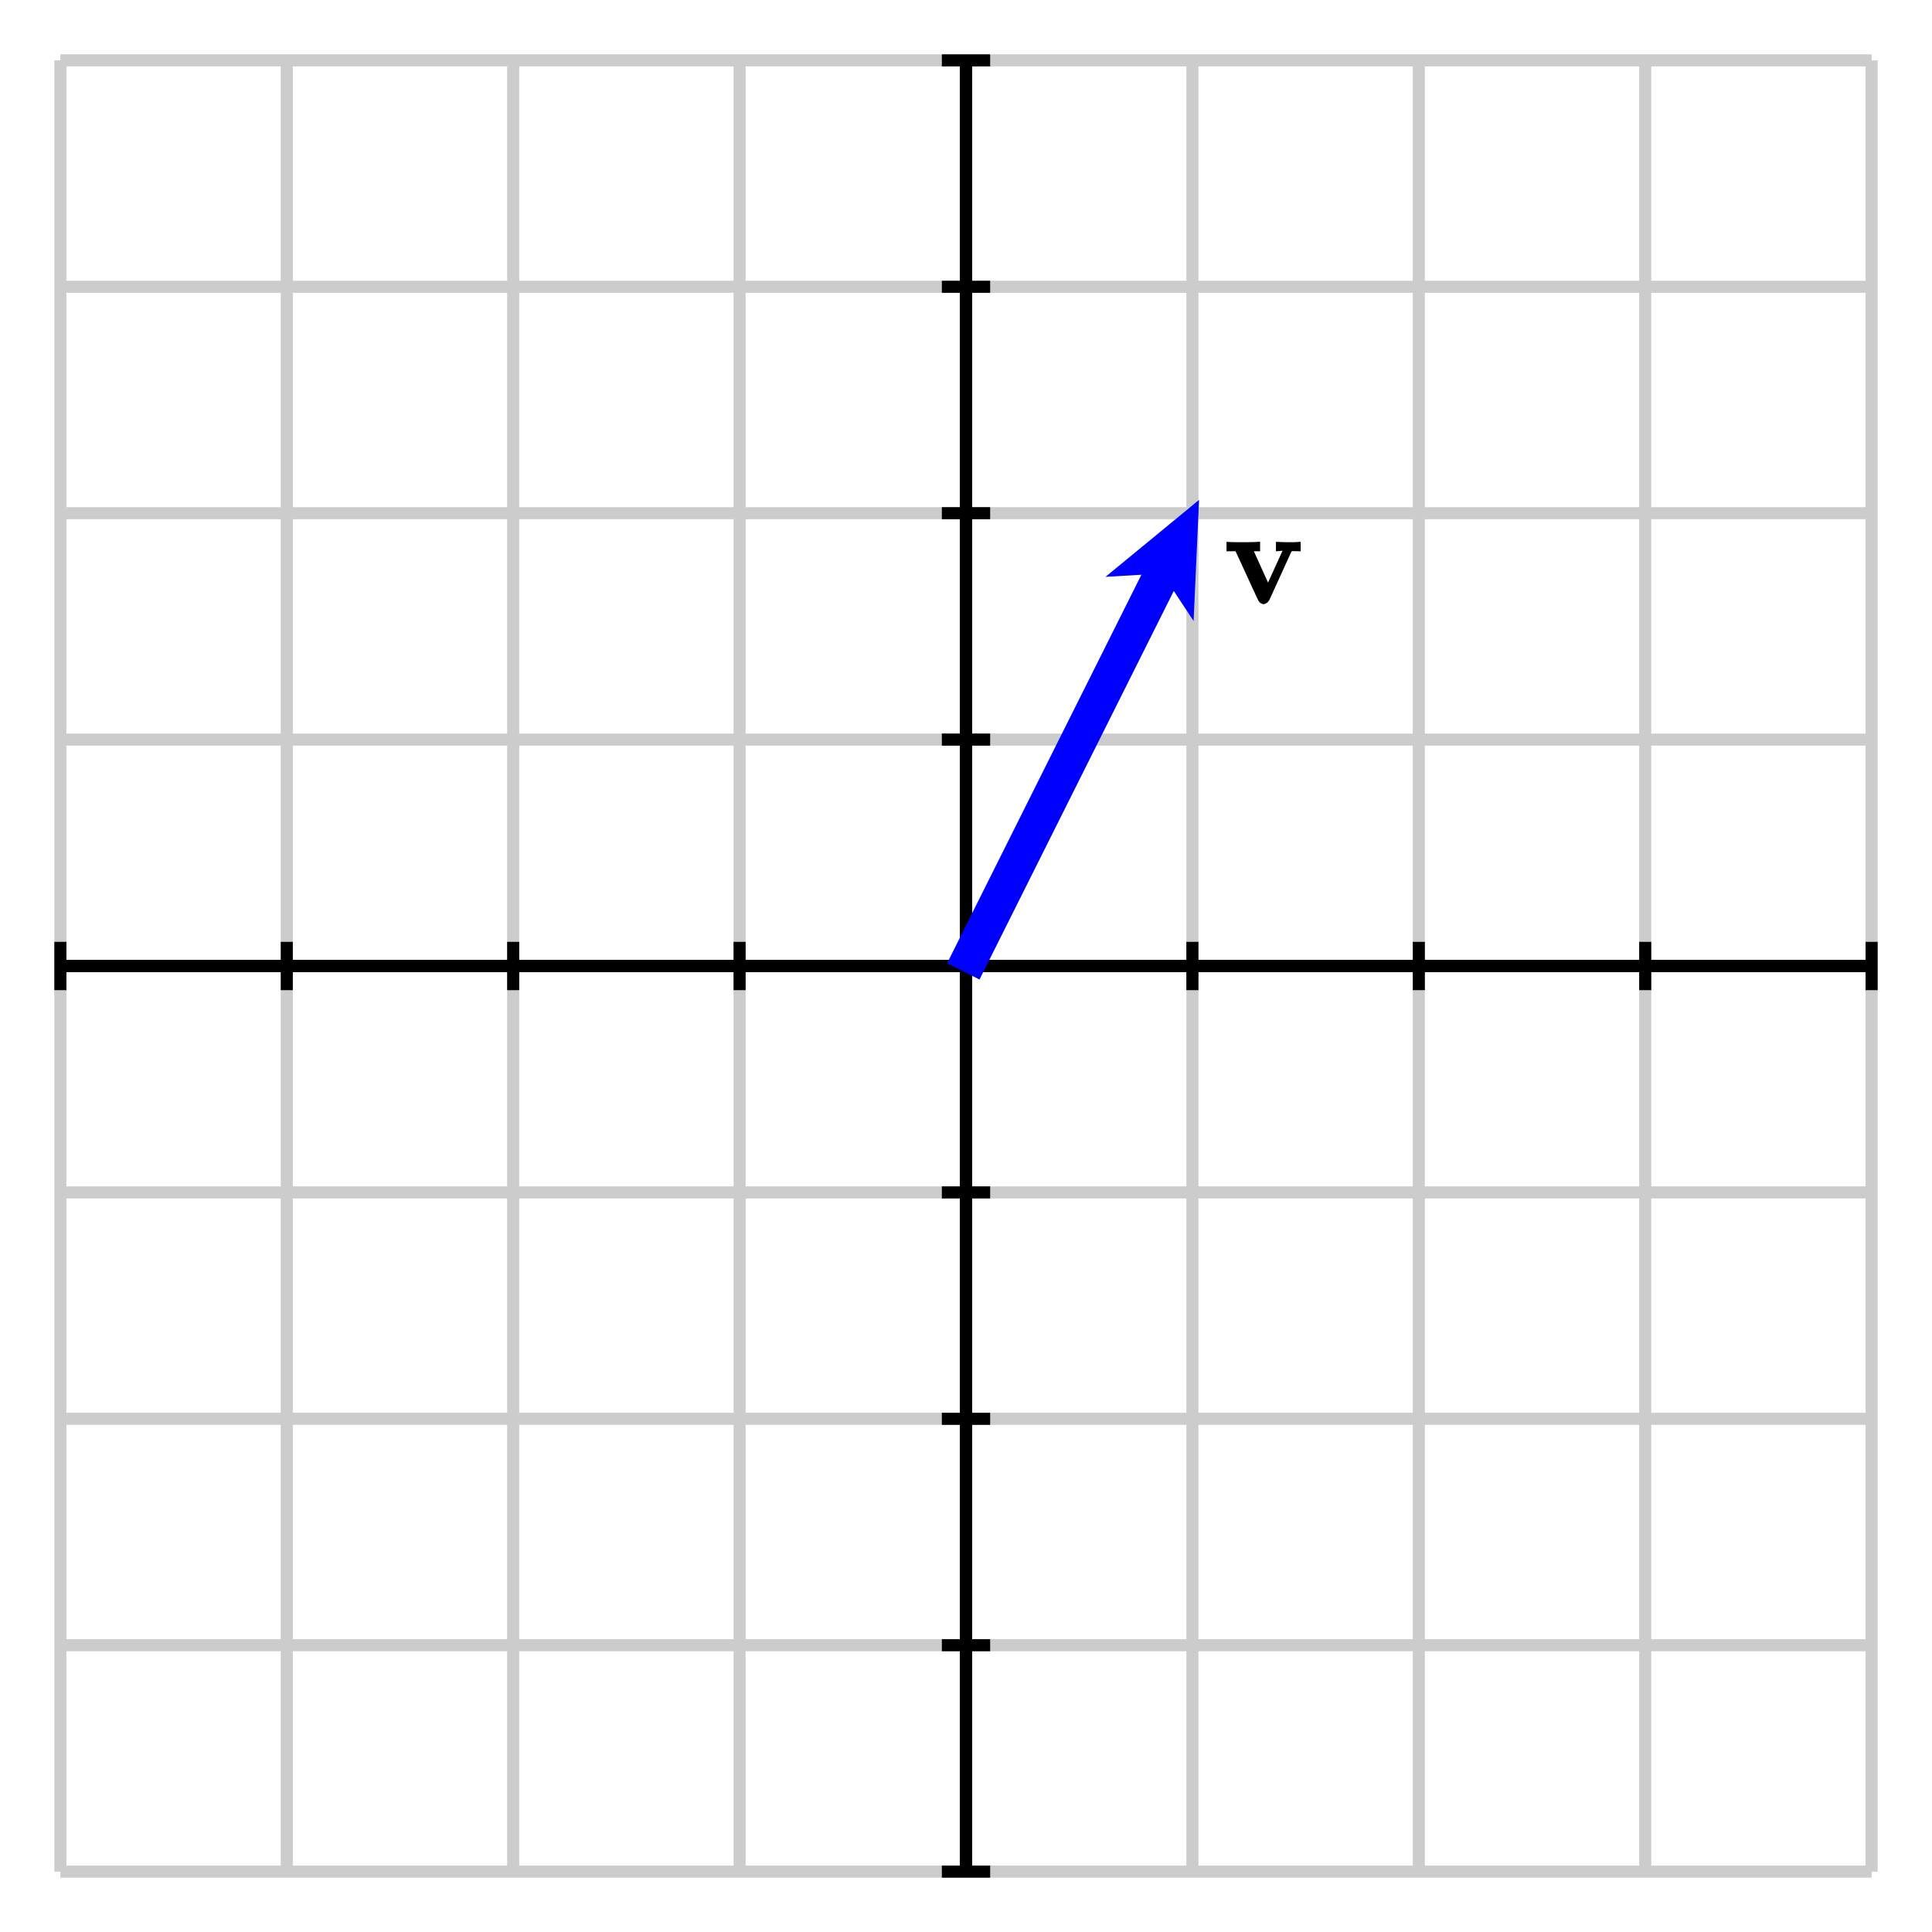
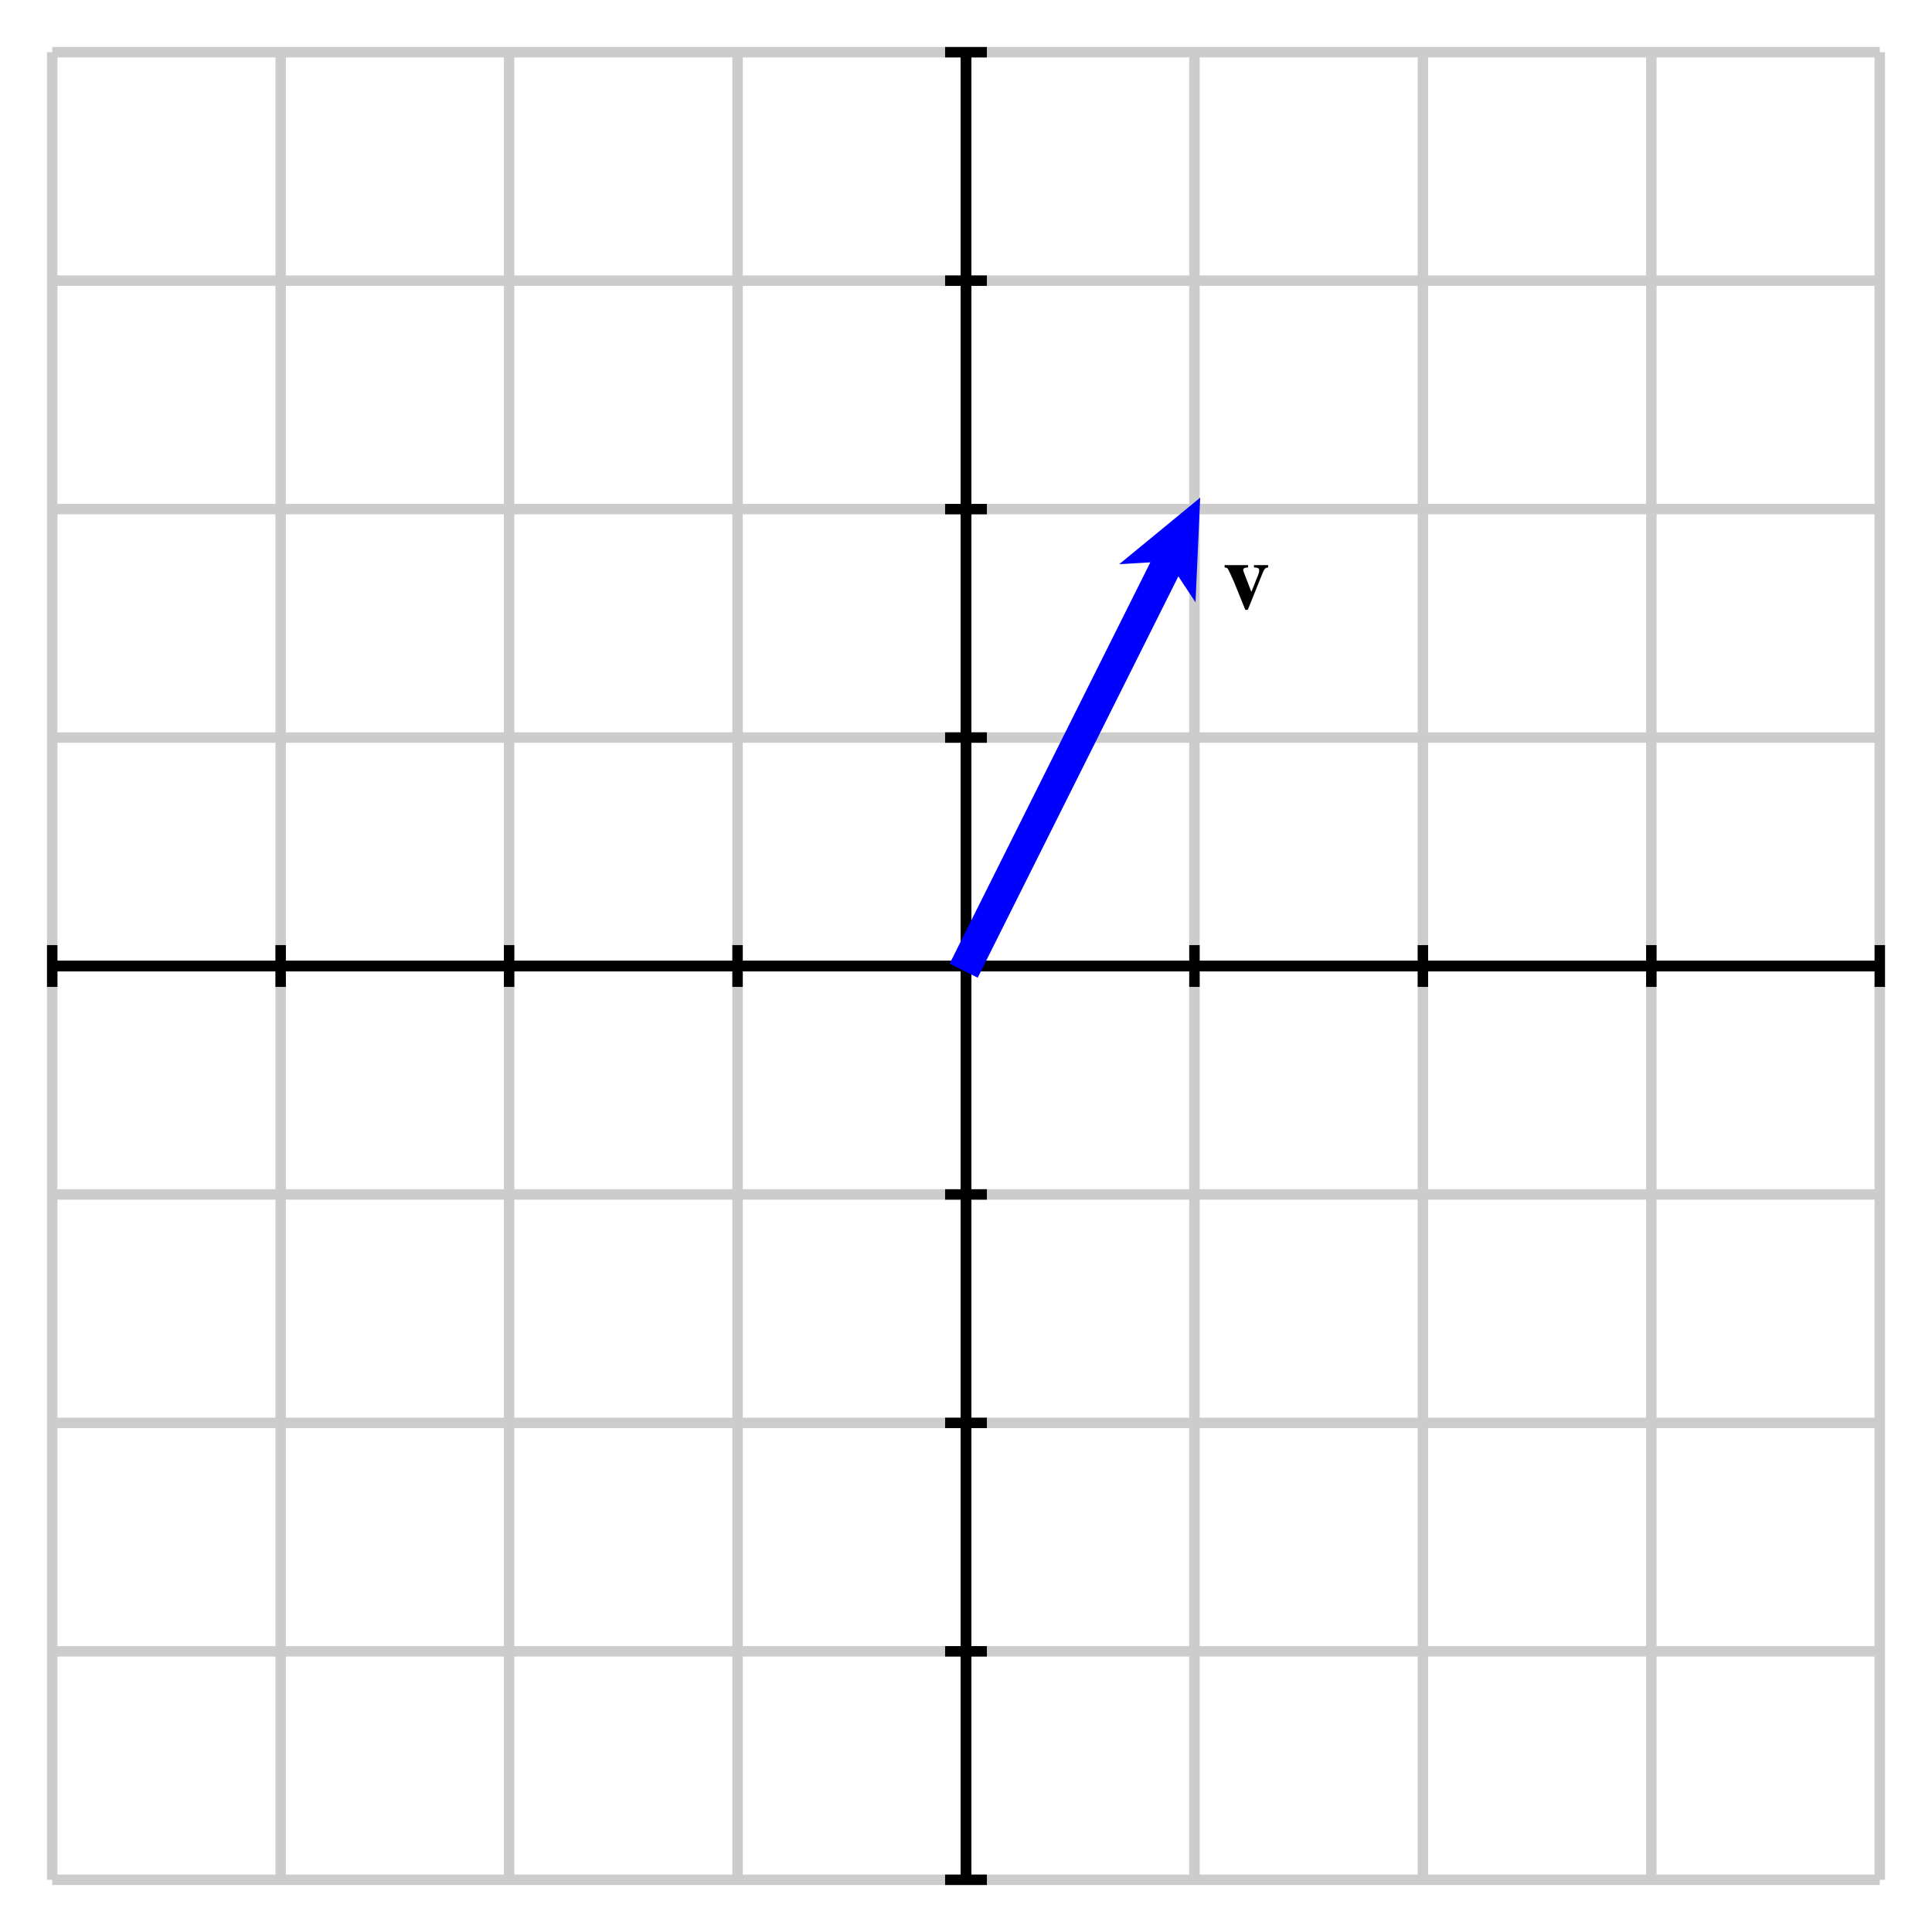
- <svg xmlns="http://www.w3.org/2000/svg" xmlns:xlink="http://www.w3.org/1999/xlink" width="160pt" height="160pt" viewBox="0 0 160 160" version="1.1">
+ <svg xmlns="http://www.w3.org/2000/svg" xmlns:xlink="http://www.w3.org/1999/xlink" width="185pt" height="185pt" viewBox="0 0 185 185" version="1.1">
  <defs>
    <g>
      <symbol overflow="visible" id="glyph0-0">
        <path style="stroke:none;" d="" />
      </symbol>
      <symbol overflow="visible" id="glyph0-1">
-         <path style="stroke:none;" d="M 5.469 -4.234 C 5.547 -4.391 5.469 -4.328 6.266 -4.328 L 6.266 -5.109 C 5.75 -5.078 5.734 -5.078 5.297 -5.078 C 5 -5.078 4.984 -5.078 4.219 -5.109 L 4.219 -4.328 C 4.656 -4.328 4.75 -4.422 4.75 -4.344 C 4.75 -4.344 4.797 -4.438 4.844 -4.547 L 3.562 -1.734 L 2.391 -4.328 L 2.906 -4.328 L 2.906 -5.125 C 2.531 -5.078 1.766 -5.078 1.484 -5.078 C 1.172 -5.078 0.547 -5.078 0.125 -5.109 L 0.125 -4.328 L 0.875 -4.328 L 2.703 -0.359 C 2.797 -0.156 2.953 0.047 3.203 0.047 C 3.375 0.047 3.594 -0.125 3.688 -0.328 Z M 5.469 -4.234 " />
+         <path style="stroke:none;" d="M 4.359 -4.156 L 3 -4.156 L 3 -3.938 C 3.391 -3.922 3.5 -3.859 3.5 -3.641 C 3.5 -3.531 3.469 -3.391 3.406 -3.234 L 2.75 -1.594 L 2.047 -3.422 C 1.984 -3.594 1.969 -3.641 1.969 -3.703 C 1.969 -3.828 2.047 -3.891 2.281 -3.922 C 2.297 -3.922 2.359 -3.922 2.438 -3.938 L 2.438 -4.156 L 0.188 -4.156 L 0.188 -3.938 C 0.391 -3.906 0.453 -3.875 0.5 -3.797 C 0.516 -3.812 0.938 -2.906 1.094 -2.531 L 2.172 0.125 L 2.406 0.125 L 3.844 -3.438 C 4.016 -3.828 4.094 -3.906 4.359 -3.938 Z M 4.359 -4.156 " />
      </symbol>
    </g>
  </defs>
  <g id="surface1">
-     <path style="fill:none;stroke-width:10;stroke-linecap:butt;stroke-linejoin:miter;stroke:rgb(80.077%,80.077%,80.077%);stroke-opacity:1;stroke-miterlimit:10;" d="M 50 50 L 50 1550 M 237.5 50 L 237.5 1550 M 425 50 L 425 1550 M 612.5 50 L 612.5 1550 M 800 50 L 800 1550 M 987.5 50 L 987.5 1550 M 1175 50 L 1175 1550 M 1362.5 50 L 1362.5 1550 M 1550 50 L 1550 1550 M 50 50 L 1550 50 M 50 237.5 L 1550 237.5 M 50 425 L 1550 425 M 50 612.5 L 1550 612.5 M 50 800 L 1550 800 M 50 987.5 L 1550 987.5 M 50 1175 L 1550 1175 M 50 1362.5 L 1550 1362.5 M 50 1550 L 1550 1550 " transform="matrix(0.1,0,0,-0.1,0,160)" />
-     <path style="fill:none;stroke-width:10;stroke-linecap:butt;stroke-linejoin:miter;stroke:rgb(0%,0%,0%);stroke-opacity:1;stroke-miterlimit:10;" d="M 50 800 L 1550 800 M 800 50 L 800 1550 " transform="matrix(0.1,0,0,-0.1,0,160)" />
-     <path style="fill:none;stroke-width:10;stroke-linecap:butt;stroke-linejoin:miter;stroke:rgb(0%,0%,0%);stroke-opacity:1;stroke-miterlimit:10;" d="M 50 800 L 1550 800 M 800 50 L 800 1550 M 50 780 L 50 820 " transform="matrix(0.1,0,0,-0.1,0,160)" />
-     <path style="fill:none;stroke-width:10;stroke-linecap:butt;stroke-linejoin:miter;stroke:rgb(0%,0%,0%);stroke-opacity:1;stroke-miterlimit:10;" d="M 50 800 L 1550 800 M 800 50 L 800 1550 M 237.5 780 L 237.5 820 " transform="matrix(0.1,0,0,-0.1,0,160)" />
-     <path style="fill:none;stroke-width:10;stroke-linecap:butt;stroke-linejoin:miter;stroke:rgb(0%,0%,0%);stroke-opacity:1;stroke-miterlimit:10;" d="M 50 800 L 1550 800 M 800 50 L 800 1550 M 425 780 L 425 820 " transform="matrix(0.1,0,0,-0.1,0,160)" />
-     <path style="fill:none;stroke-width:10;stroke-linecap:butt;stroke-linejoin:miter;stroke:rgb(0%,0%,0%);stroke-opacity:1;stroke-miterlimit:10;" d="M 50 800 L 1550 800 M 800 50 L 800 1550 M 612.5 780 L 612.5 820 " transform="matrix(0.1,0,0,-0.1,0,160)" />
-     <path style="fill:none;stroke-width:10;stroke-linecap:butt;stroke-linejoin:miter;stroke:rgb(0%,0%,0%);stroke-opacity:1;stroke-miterlimit:10;" d="M 50 800 L 1550 800 M 800 50 L 800 1550 M 800 780 L 800 820 " transform="matrix(0.1,0,0,-0.1,0,160)" />
-     <path style="fill:none;stroke-width:10;stroke-linecap:butt;stroke-linejoin:miter;stroke:rgb(0%,0%,0%);stroke-opacity:1;stroke-miterlimit:10;" d="M 50 800 L 1550 800 M 800 50 L 800 1550 M 987.5 780 L 987.5 820 " transform="matrix(0.1,0,0,-0.1,0,160)" />
-     <path style="fill:none;stroke-width:10;stroke-linecap:butt;stroke-linejoin:miter;stroke:rgb(0%,0%,0%);stroke-opacity:1;stroke-miterlimit:10;" d="M 50 800 L 1550 800 M 800 50 L 800 1550 M 1175 780 L 1175 820 " transform="matrix(0.1,0,0,-0.1,0,160)" />
-     <path style="fill:none;stroke-width:10;stroke-linecap:butt;stroke-linejoin:miter;stroke:rgb(0%,0%,0%);stroke-opacity:1;stroke-miterlimit:10;" d="M 50 800 L 1550 800 M 800 50 L 800 1550 M 1362.5 780 L 1362.5 820 " transform="matrix(0.1,0,0,-0.1,0,160)" />
-     <path style="fill:none;stroke-width:10;stroke-linecap:butt;stroke-linejoin:miter;stroke:rgb(0%,0%,0%);stroke-opacity:1;stroke-miterlimit:10;" d="M 50 800 L 1550 800 M 800 50 L 800 1550 M 1550 780 L 1550 820 " transform="matrix(0.1,0,0,-0.1,0,160)" />
-     <path style="fill:none;stroke-width:10;stroke-linecap:butt;stroke-linejoin:miter;stroke:rgb(0%,0%,0%);stroke-opacity:1;stroke-miterlimit:10;" d="M 50 800 L 1550 800 M 800 50 L 800 1550 M 780 50 L 820 50 " transform="matrix(0.1,0,0,-0.1,0,160)" />
-     <path style="fill:none;stroke-width:10;stroke-linecap:butt;stroke-linejoin:miter;stroke:rgb(0%,0%,0%);stroke-opacity:1;stroke-miterlimit:10;" d="M 50 800 L 1550 800 M 800 50 L 800 1550 M 780 237.5 L 820 237.5 " transform="matrix(0.1,0,0,-0.1,0,160)" />
-     <path style="fill:none;stroke-width:10;stroke-linecap:butt;stroke-linejoin:miter;stroke:rgb(0%,0%,0%);stroke-opacity:1;stroke-miterlimit:10;" d="M 50 800 L 1550 800 M 800 50 L 800 1550 M 780 425 L 820 425 " transform="matrix(0.1,0,0,-0.1,0,160)" />
-     <path style="fill:none;stroke-width:10;stroke-linecap:butt;stroke-linejoin:miter;stroke:rgb(0%,0%,0%);stroke-opacity:1;stroke-miterlimit:10;" d="M 50 800 L 1550 800 M 800 50 L 800 1550 M 780 612.5 L 820 612.5 " transform="matrix(0.1,0,0,-0.1,0,160)" />
-     <path style="fill:none;stroke-width:10;stroke-linecap:butt;stroke-linejoin:miter;stroke:rgb(0%,0%,0%);stroke-opacity:1;stroke-miterlimit:10;" d="M 50 800 L 1550 800 M 800 50 L 800 1550 M 780 800 L 820 800 " transform="matrix(0.1,0,0,-0.1,0,160)" />
-     <path style="fill:none;stroke-width:10;stroke-linecap:butt;stroke-linejoin:miter;stroke:rgb(0%,0%,0%);stroke-opacity:1;stroke-miterlimit:10;" d="M 50 800 L 1550 800 M 800 50 L 800 1550 M 780 987.5 L 820 987.5 " transform="matrix(0.1,0,0,-0.1,0,160)" />
-     <path style="fill:none;stroke-width:10;stroke-linecap:butt;stroke-linejoin:miter;stroke:rgb(0%,0%,0%);stroke-opacity:1;stroke-miterlimit:10;" d="M 50 800 L 1550 800 M 800 50 L 800 1550 M 780 1175 L 820 1175 " transform="matrix(0.1,0,0,-0.1,0,160)" />
-     <path style="fill:none;stroke-width:10;stroke-linecap:butt;stroke-linejoin:miter;stroke:rgb(0%,0%,0%);stroke-opacity:1;stroke-miterlimit:10;" d="M 50 800 L 1550 800 M 800 50 L 800 1550 M 780 1362.5 L 820 1362.5 " transform="matrix(0.1,0,0,-0.1,0,160)" />
-     <path style="fill:none;stroke-width:10;stroke-linecap:butt;stroke-linejoin:miter;stroke:rgb(0%,0%,0%);stroke-opacity:1;stroke-miterlimit:10;" d="M 50 800 L 1550 800 M 800 50 L 800 1550 M 780 1550 L 820 1550 " transform="matrix(0.1,0,0,-0.1,0,160)" />
-     <path style=" stroke:none;fill-rule:nonzero;fill:rgb(0%,0%,100%);fill-opacity:1;" d="M 80.895 80.449 L 97.148 47.941 L 98.418 49.867 L 98.75 42.5 L 93.055 47.184 L 95.359 47.047 L 79.105 79.551 L 80.895 80.449 " />
-     <path style="fill:none;stroke-width:10;stroke-linecap:butt;stroke-linejoin:miter;stroke:rgb(0%,0%,100%);stroke-opacity:1;stroke-miterlimit:10;" d="M 808.945 795.508 L 971.484 1120.586 L 984.18 1101.328 L 987.5 1175 L 930.547 1128.164 L 953.594 1129.531 L 791.055 804.492 Z M 808.945 795.508 " transform="matrix(0.1,0,0,-0.1,0,160)" />
+     <path style="fill:none;stroke-width:10;stroke-linecap:butt;stroke-linejoin:miter;stroke:rgb(80.077%,80.077%,80.077%);stroke-opacity:1;stroke-miterlimit:10;" d="M 50 50 L 50 1800 M 268.75 50 L 268.75 1800 M 487.5 50 L 487.5 1800 M 706.25 50 L 706.25 1800 M 925 50 L 925 1800 M 1143.75 50 L 1143.75 1800 M 1362.5 50 L 1362.5 1800 M 1581.25 50 L 1581.25 1800 M 1800 50 L 1800 1800 M 50 50 L 1800 50 M 50 268.75 L 1800 268.75 M 50 487.5 L 1800 487.5 M 50 706.25 L 1800 706.25 M 50 925 L 1800 925 M 50 1143.75 L 1800 1143.75 M 50 1362.5 L 1800 1362.5 M 50 1581.25 L 1800 1581.25 M 50 1800 L 1800 1800 " transform="matrix(0.1,0,0,-0.1,0,185)" />
+     <path style="fill:none;stroke-width:10;stroke-linecap:butt;stroke-linejoin:miter;stroke:rgb(0%,0%,0%);stroke-opacity:1;stroke-miterlimit:10;" d="M 50 925 L 1800 925 M 925 50 L 925 1800 " transform="matrix(0.1,0,0,-0.1,0,185)" />
+     <path style="fill:none;stroke-width:10;stroke-linecap:butt;stroke-linejoin:miter;stroke:rgb(0%,0%,0%);stroke-opacity:1;stroke-miterlimit:10;" d="M 50 925 L 1800 925 M 925 50 L 925 1800 M 50 905 L 50 945 " transform="matrix(0.1,0,0,-0.1,0,185)" />
+     <path style="fill:none;stroke-width:10;stroke-linecap:butt;stroke-linejoin:miter;stroke:rgb(0%,0%,0%);stroke-opacity:1;stroke-miterlimit:10;" d="M 50 925 L 1800 925 M 925 50 L 925 1800 M 268.75 905 L 268.75 945 " transform="matrix(0.1,0,0,-0.1,0,185)" />
+     <path style="fill:none;stroke-width:10;stroke-linecap:butt;stroke-linejoin:miter;stroke:rgb(0%,0%,0%);stroke-opacity:1;stroke-miterlimit:10;" d="M 50 925 L 1800 925 M 925 50 L 925 1800 M 487.5 905 L 487.5 945 " transform="matrix(0.1,0,0,-0.1,0,185)" />
+     <path style="fill:none;stroke-width:10;stroke-linecap:butt;stroke-linejoin:miter;stroke:rgb(0%,0%,0%);stroke-opacity:1;stroke-miterlimit:10;" d="M 50 925 L 1800 925 M 925 50 L 925 1800 M 706.25 905 L 706.25 945 " transform="matrix(0.1,0,0,-0.1,0,185)" />
+     <path style="fill:none;stroke-width:10;stroke-linecap:butt;stroke-linejoin:miter;stroke:rgb(0%,0%,0%);stroke-opacity:1;stroke-miterlimit:10;" d="M 50 925 L 1800 925 M 925 50 L 925 1800 M 925 905 L 925 945 " transform="matrix(0.1,0,0,-0.1,0,185)" />
+     <path style="fill:none;stroke-width:10;stroke-linecap:butt;stroke-linejoin:miter;stroke:rgb(0%,0%,0%);stroke-opacity:1;stroke-miterlimit:10;" d="M 50 925 L 1800 925 M 925 50 L 925 1800 M 1143.75 905 L 1143.75 945 " transform="matrix(0.1,0,0,-0.1,0,185)" />
+     <path style="fill:none;stroke-width:10;stroke-linecap:butt;stroke-linejoin:miter;stroke:rgb(0%,0%,0%);stroke-opacity:1;stroke-miterlimit:10;" d="M 50 925 L 1800 925 M 925 50 L 925 1800 M 1362.5 905 L 1362.5 945 " transform="matrix(0.1,0,0,-0.1,0,185)" />
+     <path style="fill:none;stroke-width:10;stroke-linecap:butt;stroke-linejoin:miter;stroke:rgb(0%,0%,0%);stroke-opacity:1;stroke-miterlimit:10;" d="M 50 925 L 1800 925 M 925 50 L 925 1800 M 1581.25 905 L 1581.25 945 " transform="matrix(0.1,0,0,-0.1,0,185)" />
+     <path style="fill:none;stroke-width:10;stroke-linecap:butt;stroke-linejoin:miter;stroke:rgb(0%,0%,0%);stroke-opacity:1;stroke-miterlimit:10;" d="M 50 925 L 1800 925 M 925 50 L 925 1800 M 1800 905 L 1800 945 " transform="matrix(0.1,0,0,-0.1,0,185)" />
+     <path style="fill:none;stroke-width:10;stroke-linecap:butt;stroke-linejoin:miter;stroke:rgb(0%,0%,0%);stroke-opacity:1;stroke-miterlimit:10;" d="M 50 925 L 1800 925 M 925 50 L 925 1800 M 905 50 L 945 50 " transform="matrix(0.1,0,0,-0.1,0,185)" />
+     <path style="fill:none;stroke-width:10;stroke-linecap:butt;stroke-linejoin:miter;stroke:rgb(0%,0%,0%);stroke-opacity:1;stroke-miterlimit:10;" d="M 50 925 L 1800 925 M 925 50 L 925 1800 M 905 268.75 L 945 268.75 " transform="matrix(0.1,0,0,-0.1,0,185)" />
+     <path style="fill:none;stroke-width:10;stroke-linecap:butt;stroke-linejoin:miter;stroke:rgb(0%,0%,0%);stroke-opacity:1;stroke-miterlimit:10;" d="M 50 925 L 1800 925 M 925 50 L 925 1800 M 905 487.5 L 945 487.5 " transform="matrix(0.1,0,0,-0.1,0,185)" />
+     <path style="fill:none;stroke-width:10;stroke-linecap:butt;stroke-linejoin:miter;stroke:rgb(0%,0%,0%);stroke-opacity:1;stroke-miterlimit:10;" d="M 50 925 L 1800 925 M 925 50 L 925 1800 M 905 706.25 L 945 706.25 " transform="matrix(0.1,0,0,-0.1,0,185)" />
+     <path style="fill:none;stroke-width:10;stroke-linecap:butt;stroke-linejoin:miter;stroke:rgb(0%,0%,0%);stroke-opacity:1;stroke-miterlimit:10;" d="M 50 925 L 1800 925 M 925 50 L 925 1800 M 905 925 L 945 925 " transform="matrix(0.1,0,0,-0.1,0,185)" />
+     <path style="fill:none;stroke-width:10;stroke-linecap:butt;stroke-linejoin:miter;stroke:rgb(0%,0%,0%);stroke-opacity:1;stroke-miterlimit:10;" d="M 50 925 L 1800 925 M 925 50 L 925 1800 M 905 1143.75 L 945 1143.75 " transform="matrix(0.1,0,0,-0.1,0,185)" />
+     <path style="fill:none;stroke-width:10;stroke-linecap:butt;stroke-linejoin:miter;stroke:rgb(0%,0%,0%);stroke-opacity:1;stroke-miterlimit:10;" d="M 50 925 L 1800 925 M 925 50 L 925 1800 M 905 1362.5 L 945 1362.5 " transform="matrix(0.1,0,0,-0.1,0,185)" />
+     <path style="fill:none;stroke-width:10;stroke-linecap:butt;stroke-linejoin:miter;stroke:rgb(0%,0%,0%);stroke-opacity:1;stroke-miterlimit:10;" d="M 50 925 L 1800 925 M 925 50 L 925 1800 M 905 1581.25 L 945 1581.25 " transform="matrix(0.1,0,0,-0.1,0,185)" />
+     <path style="fill:none;stroke-width:10;stroke-linecap:butt;stroke-linejoin:miter;stroke:rgb(0%,0%,0%);stroke-opacity:1;stroke-miterlimit:10;" d="M 50 925 L 1800 925 M 925 50 L 925 1800 M 905 1800 L 945 1800 " transform="matrix(0.1,0,0,-0.1,0,185)" />
+     <path style=" stroke:none;fill-rule:nonzero;fill:rgb(0%,0%,100%);fill-opacity:1;" d="M 93.395 92.949 L 112.773 54.191 L 114.047 56.117 L 114.375 48.75 L 108.68 53.434 L 110.984 53.297 L 91.605 92.051 L 93.395 92.949 " />
+     <path style="fill:none;stroke-width:10;stroke-linecap:butt;stroke-linejoin:miter;stroke:rgb(0%,0%,100%);stroke-opacity:1;stroke-miterlimit:10;" d="M 933.945 920.508 L 1127.734 1308.086 L 1140.469 1288.828 L 1143.75 1362.5 L 1086.797 1315.664 L 1109.844 1317.031 L 916.055 929.492 Z M 933.945 920.508 " transform="matrix(0.1,0,0,-0.1,0,185)" />
    <g style="fill:rgb(0%,0%,0%);fill-opacity:1;">
-       <use xlink:href="#glyph0-1" x="101.45" y="49.982" />
+       <use xlink:href="#glyph0-1" x="117.075" y="58.271" />
    </g>
  </g>
</svg>
